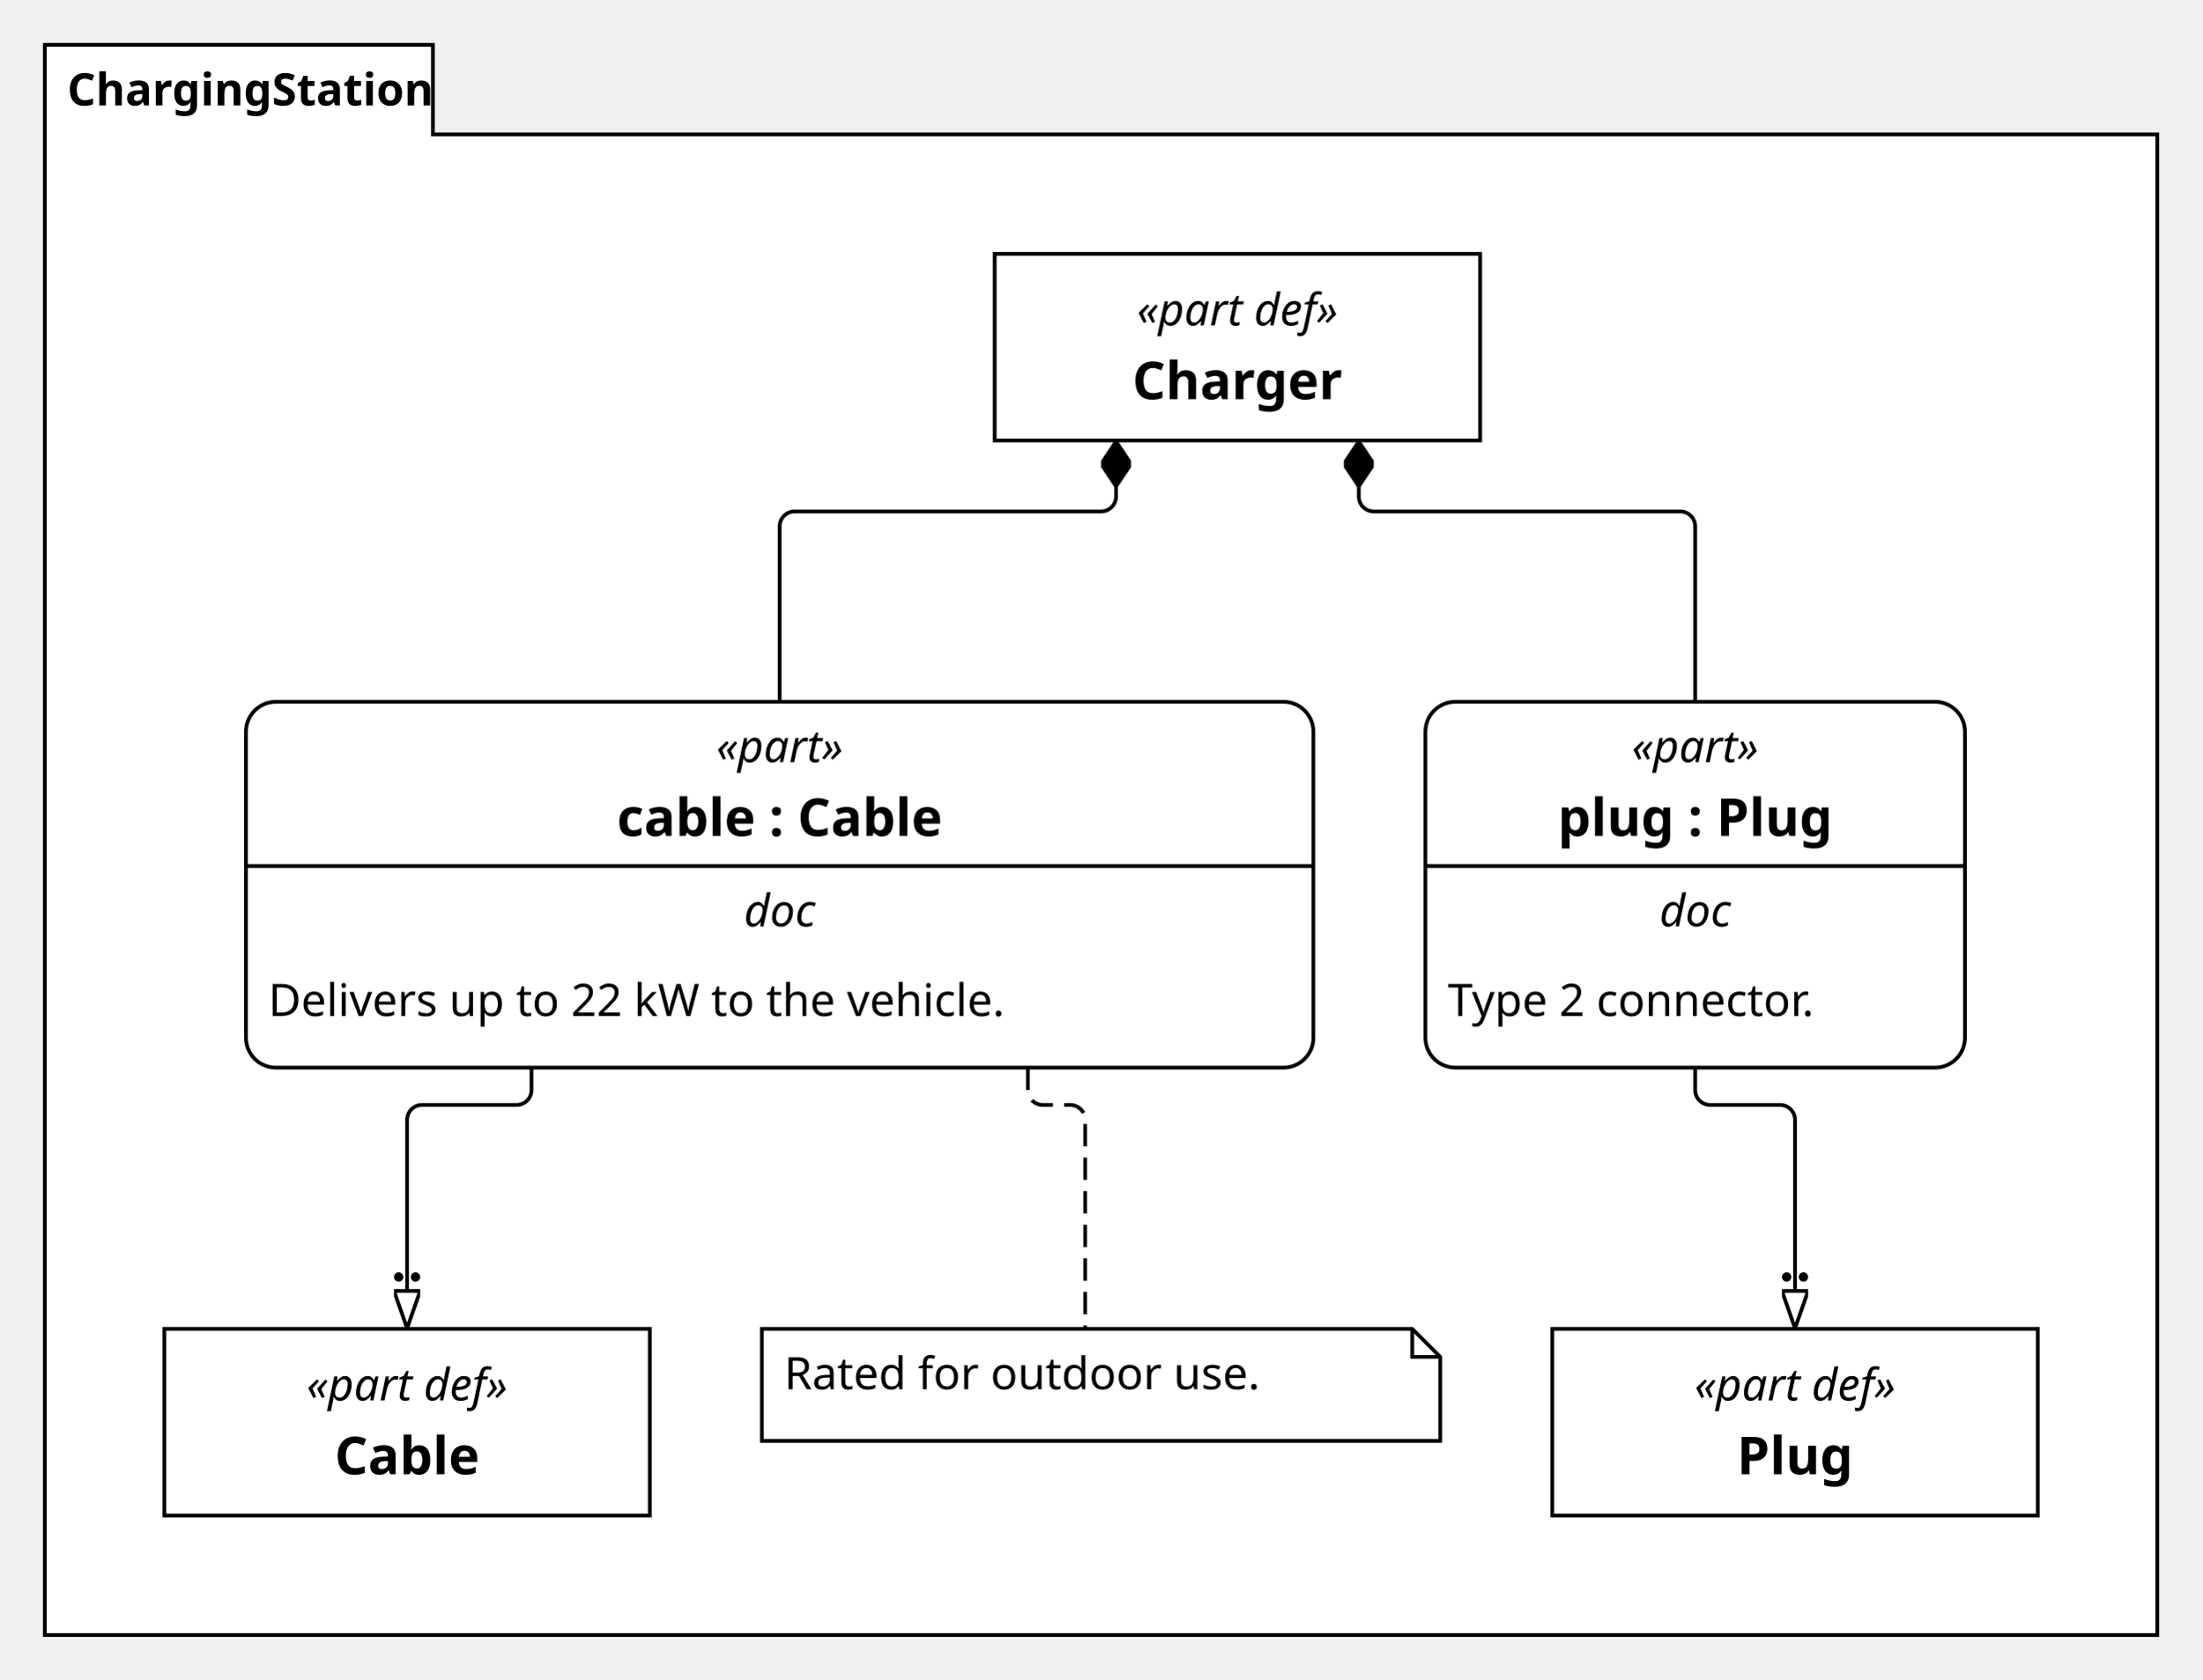
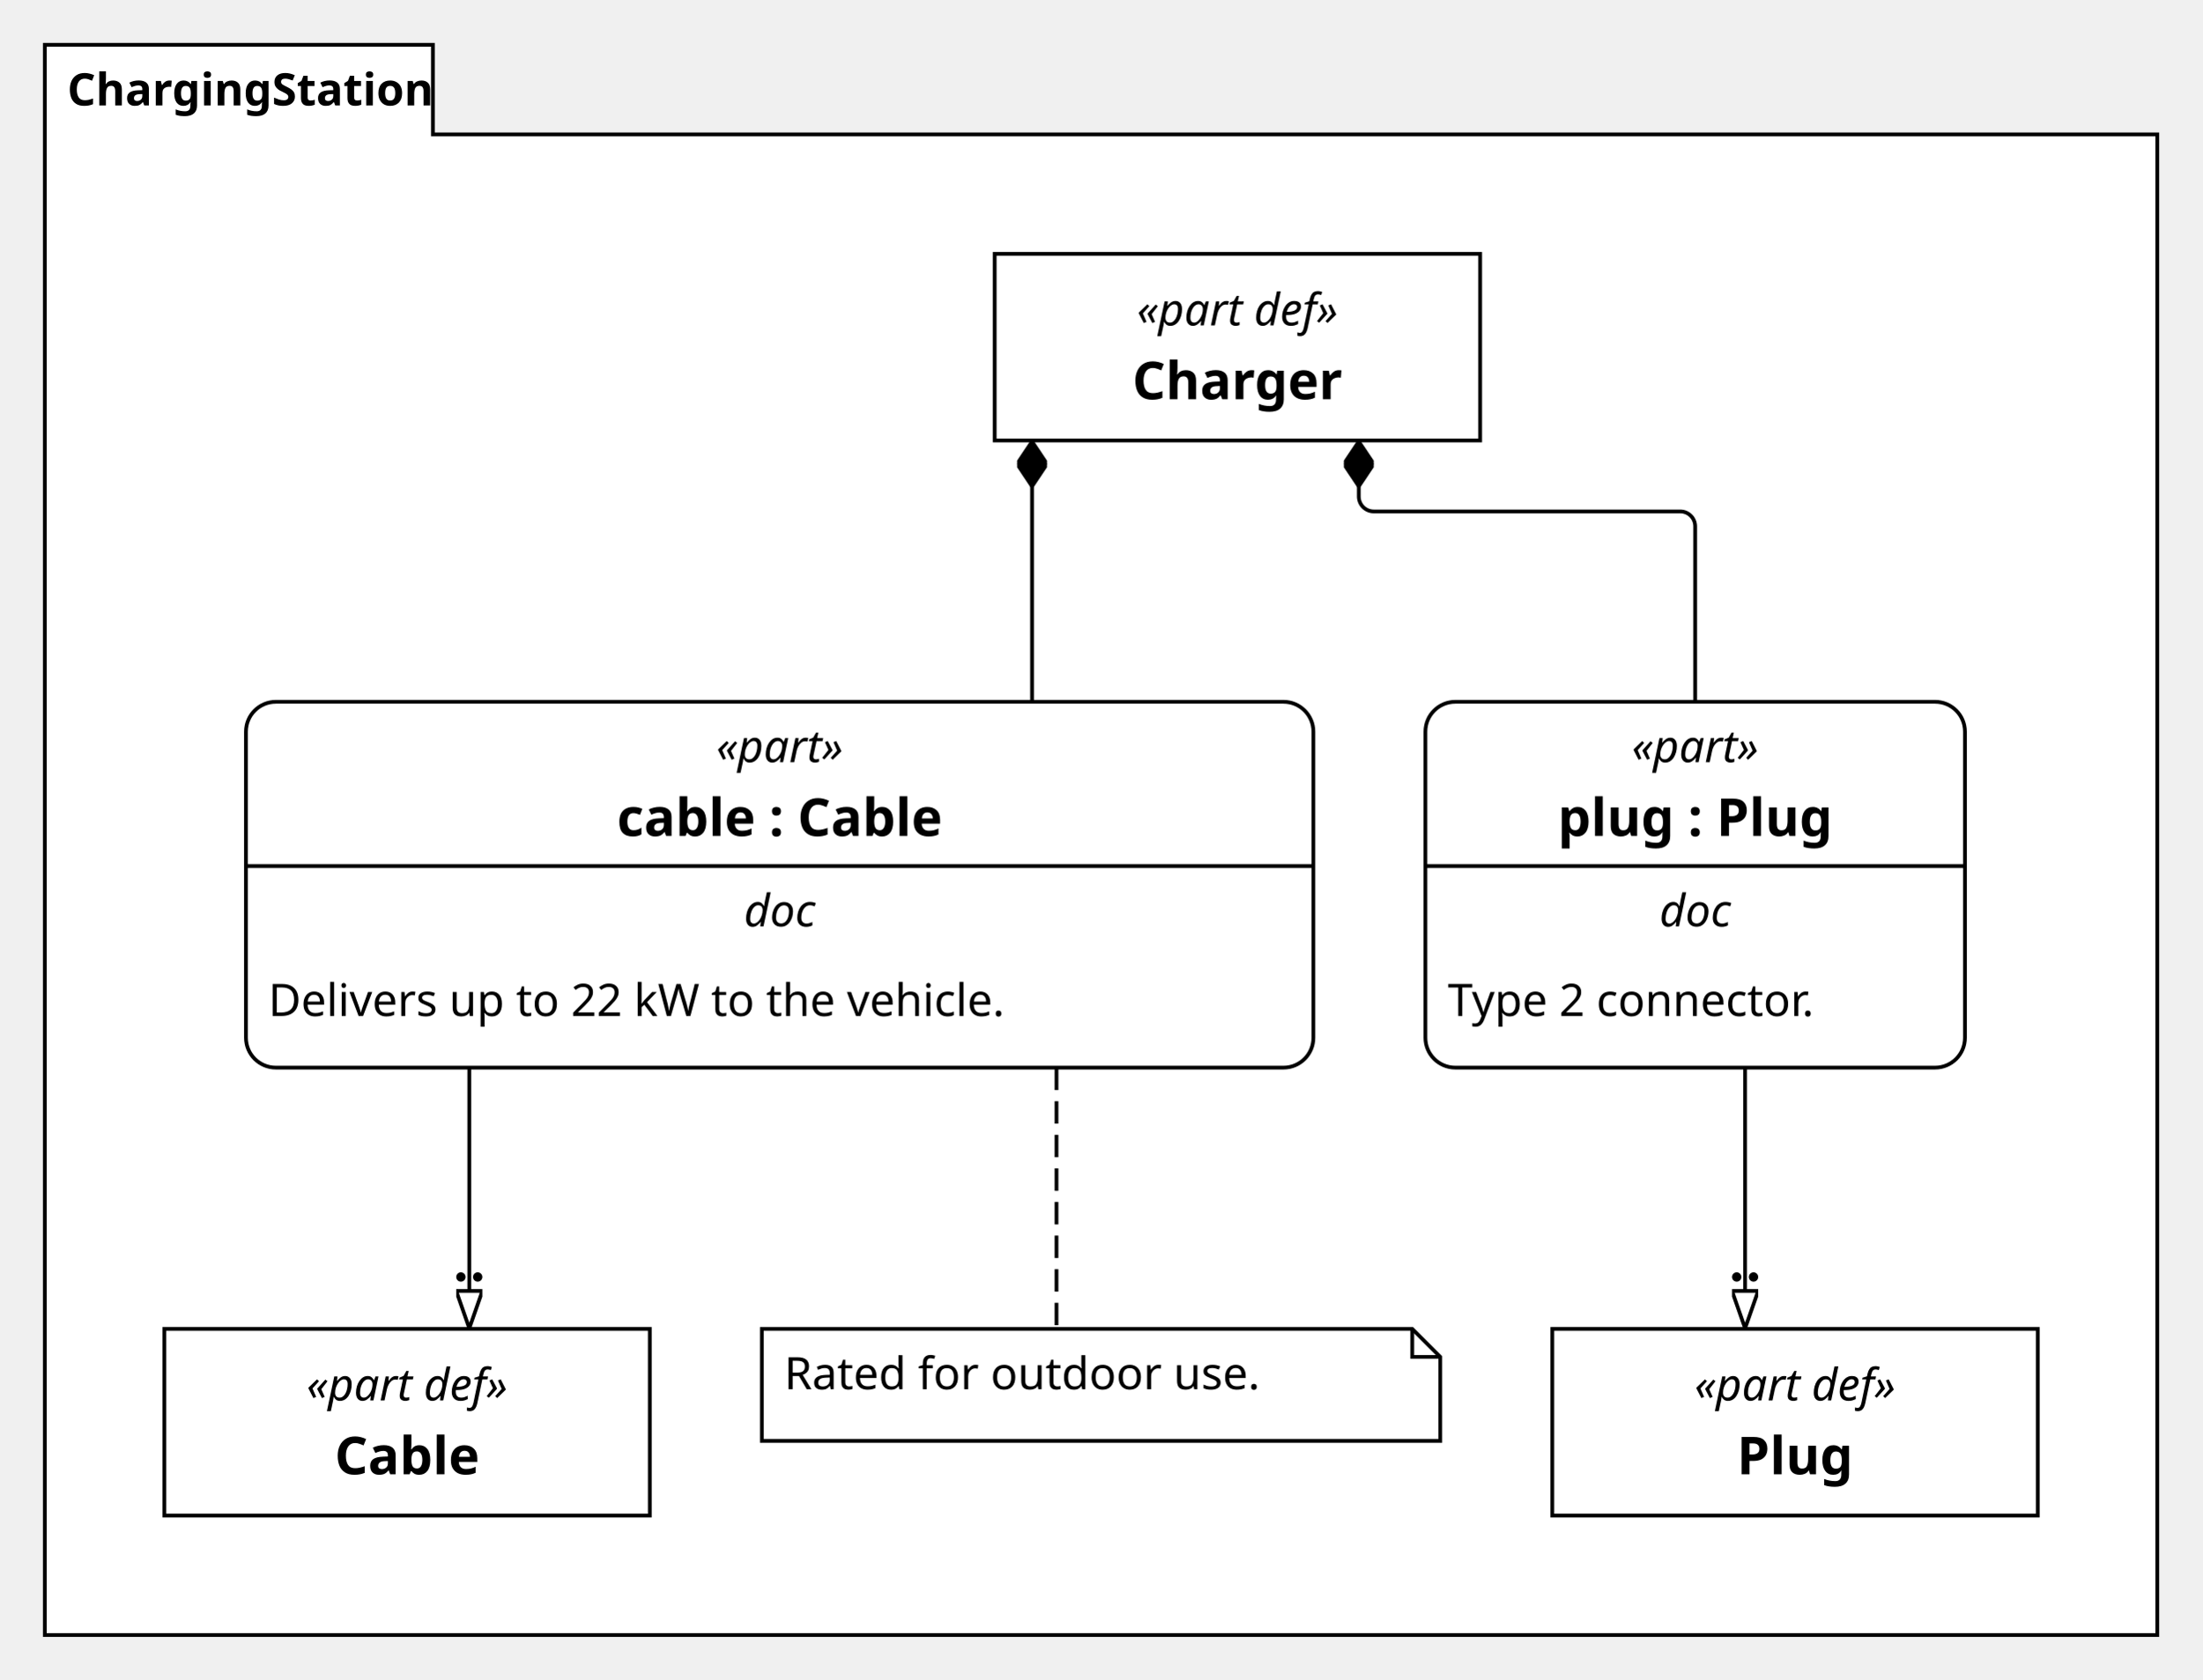
<svg xmlns="http://www.w3.org/2000/svg" width="589.68" height="450.00" viewBox="0 0 589.68 450.00">
  <defs>
    <marker id="line-end-open-chevron" markerWidth="10.165" markerHeight="7" refX="10.165" refY="3.5" orient="auto">
      <polyline points="0 0, 10 3.5, 0 7" fill="none" stroke="#000000" stroke-width="1.00" stroke-linejoin="bevel" />
    </marker>
    <marker id="line-end-hollow-triangle" markerWidth="10.165" markerHeight="7" refX="10.165" refY="3.5" orient="auto">
      <polygon points="0 0, 10 3.5, 0 7" fill="#FFFFFF" stroke="#000000" stroke-width="1.00" stroke-linejoin="bevel" />
    </marker>
    <marker id="line-end-filled-arrow" markerWidth="10.165" markerHeight="7" refX="10.165" refY="3.5" orient="auto">
      <polygon points="0 0, 10 3.5, 0 7" fill="#000000" stroke="#000000" stroke-width="1.00" stroke-linejoin="bevel" />
    </marker>
    <marker id="line-end-hollow-triangle-crossbar" markerWidth="14.665" markerHeight="7" refX="14.665" refY="3.5" orient="auto">
      <polygon points="4.5 0, 14.5 3.5, 4.5 7" fill="#FFFFFF" stroke="#000000" stroke-width="1.00" stroke-linejoin="bevel" />
      <line x1="1" y1="0" x2="1" y2="7" stroke="#000000" stroke-width="1.00" />
    </marker>
    <marker id="line-end-hollow-diamond" markerWidth="14" markerHeight="8" refX="13.277" refY="4" orient="auto">
      <polygon points="1 4, 7 0, 13 4, 7 8" fill="#FFFFFF" stroke="#000000" stroke-width="1.00" stroke-linejoin="bevel" />
    </marker>
    <marker id="line-end-filled-diamond" markerWidth="14" markerHeight="8" refX="13.277" refY="4" orient="auto">
      <polygon points="1 4, 7 0, 13 4, 7 8" fill="#000000" stroke="#000000" stroke-width="1.00" stroke-linejoin="bevel" />
    </marker>
    <marker id="line-end-circle" markerWidth="10" markerHeight="10" refX="9.5" refY="5" orient="auto">
      <circle cx="5" cy="5" r="4" fill="#FFFFFF" stroke="#000000" stroke-width="1.00" />
    </marker>
    <marker id="line-end-bar" markerWidth="4" markerHeight="12" refX="2.5" refY="6" orient="auto">
      <line x1="2" y1="0" x2="2" y2="12" stroke="#000000" stroke-width="1.00" />
    </marker>
    <marker id="line-end-hollow-triangle-two-dots" markerWidth="15.165" markerHeight="7" refX="15.165" refY="3.5" orient="auto">
      <polygon points="5 0, 15 3.5, 5 7" fill="#FFFFFF" stroke="#000000" stroke-width="1.00" stroke-linejoin="bevel" />
      <circle cx="1.25" cy="1.25" r="1.25" fill="#000000" />
      <circle cx="1.25" cy="5.75" r="1.25" fill="#000000" />
    </marker>
    <filter id="label-bg" x="-0.05" y="-0.05" width="1.1" height="1.1">
      <feFlood flood-color="#FFFFFF" />
      <feComposite in="SourceGraphic" operator="over" />
    </filter>
  </defs>
  <path d="M 12.00 36.00 L 12.00 12.00 L 115.92 12.00 L 115.92 36.00 L 577.68 36.00 L 577.68 438.00 L 12.00 438.00 Z" fill="#FFFFFF" stroke="#000000" stroke-width="1.00" />
  <text x="18.00" y="24.00" font-family="Noto Sans, sans-serif" font-size="12.00" font-weight="bold" fill="#000000" text-anchor="start" dominant-baseline="middle">ChargingStation</text>
  <rect x="44.00" y="356.00" width="130.00" height="50.00" fill="#FFFFFF" stroke="#000000" stroke-width="1.00" />
  <text x="109.00" y="371.00" font-family="Noto Sans, sans-serif" font-size="12.00" font-style="italic" fill="#000000" text-anchor="middle" dominant-baseline="middle">«part def»</text>
  <text x="109.00" y="390.00" font-family="Noto Sans, sans-serif" font-size="14.00" font-weight="bold" fill="#000000" text-anchor="middle" dominant-baseline="middle">Cable</text>
  <rect x="415.68" y="356.00" width="130.00" height="50.00" fill="#FFFFFF" stroke="#000000" stroke-width="1.00" />
  <text x="480.68" y="371.00" font-family="Noto Sans, sans-serif" font-size="12.00" font-style="italic" fill="#000000" text-anchor="middle" dominant-baseline="middle">«part def»</text>
  <text x="480.68" y="390.00" font-family="Noto Sans, sans-serif" font-size="14.00" font-weight="bold" fill="#000000" text-anchor="middle" dominant-baseline="middle">Plug</text>
  <rect x="266.36" y="68.00" width="130.00" height="50.00" fill="#FFFFFF" stroke="#000000" stroke-width="1.00" />
  <text x="331.36" y="83.00" font-family="Noto Sans, sans-serif" font-size="12.00" font-style="italic" fill="#000000" text-anchor="middle" dominant-baseline="middle">«part def»</text>
  <text x="331.36" y="102.00" font-family="Noto Sans, sans-serif" font-size="14.00" font-weight="bold" fill="#000000" text-anchor="middle" dominant-baseline="middle">Charger</text>
  <rect x="65.86" y="188.00" width="285.84" height="98.00" fill="#FFFFFF" stroke="#000000" stroke-width="1.00" rx="8.00" ry="8.00" />
  <text x="208.78" y="200.00" font-family="Noto Sans, sans-serif" font-size="12.00" font-style="italic" fill="#000000" text-anchor="middle" dominant-baseline="middle">«part»</text>
  <text x="208.78" y="219.00" font-family="Noto Sans, sans-serif" font-size="14.00" font-weight="bold" fill="#000000" text-anchor="middle" dominant-baseline="middle">cable : Cable</text>
  <line x1="65.86" y1="232.00" x2="351.70" y2="232.00" stroke="#000000" stroke-width="1.00" />
  <text x="208.78" y="244.00" font-family="Noto Sans, sans-serif" font-size="12.00" font-style="italic" fill="#000000" text-anchor="middle" dominant-baseline="middle">doc</text>
  <text x="71.86" y="268.00" font-family="Noto Sans, sans-serif" font-size="12.00" fill="#000000" text-anchor="start" dominant-baseline="middle">Delivers up to 22 kW to the vehicle.</text>
  <path d="M 204.00 356.00 L 378.18 356.00 L 385.68 363.50 L 385.68 386.00 L 204.00 386.00 Z" fill="#FFFFFF" stroke="#000000" stroke-width="1.00" />
  <path d="M 378.18 356.00 L 378.18 363.50 L 385.68 363.50" fill="none" stroke="#000000" stroke-width="1.00" />
  <text x="210.00" y="368.00" font-family="Noto Sans, sans-serif" font-size="12.00" fill="#000000" text-anchor="start" dominant-baseline="middle">Rated for outdoor use.</text>
  <rect x="381.70" y="188.00" width="144.48" height="98.00" fill="#FFFFFF" stroke="#000000" stroke-width="1.00" rx="8.00" ry="8.00" />
  <text x="453.94" y="200.00" font-family="Noto Sans, sans-serif" font-size="12.00" font-style="italic" fill="#000000" text-anchor="middle" dominant-baseline="middle">«part»</text>
  <text x="453.94" y="219.00" font-family="Noto Sans, sans-serif" font-size="14.00" font-weight="bold" fill="#000000" text-anchor="middle" dominant-baseline="middle">plug : Plug</text>
  <line x1="381.70" y1="232.00" x2="526.18" y2="232.00" stroke="#000000" stroke-width="1.00" />
  <text x="453.94" y="244.00" font-family="Noto Sans, sans-serif" font-size="12.00" font-style="italic" fill="#000000" text-anchor="middle" dominant-baseline="middle">doc</text>
  <text x="387.70" y="268.00" font-family="Noto Sans, sans-serif" font-size="12.00" fill="#000000" text-anchor="start" dominant-baseline="middle">Type 2 connector.</text>
-   <path d="M 275.24 286.00 L 275.24 292.00 A 4.00 4.00 0 0 0 279.24 296.00 L 286.59 296.00 A 4.00 4.00 0 0 1 290.59 300.00 L 290.59 356.00" fill="none" stroke="#000000" stroke-width="1.00" stroke-dasharray="6 3" />
-   <path d="M 208.78 188.00 L 208.78 141.00 A 4.00 4.00 0 0 1 212.78 137.00 L 294.86 137.00 A 4.00 4.00 0 0 0 298.86 133.00 L 298.86 118.00" fill="none" stroke="#000000" stroke-width="1.00" marker-end="url(#line-end-filled-diamond)" />
-   <path d="M 142.32 286.00 L 142.32 292.00 A 4.00 4.00 0 0 1 138.32 296.00 L 113.00 296.00 A 4.00 4.00 0 0 0 109.00 300.00 L 109.00 356.00" fill="none" stroke="#000000" stroke-width="1.00" marker-end="url(#line-end-hollow-triangle-two-dots)" />
+   <path d="M 282.91 286.00 L 282.91 356.00" fill="none" stroke="#000000" stroke-width="1.00" stroke-dasharray="6 3" />
+   <path d="M 276.36 188.00 L 276.36 118.00" fill="none" stroke="#000000" stroke-width="1.00" marker-end="url(#line-end-filled-diamond)" />
+   <path d="M 125.66 286.00 L 125.66 356.00" fill="none" stroke="#000000" stroke-width="1.00" marker-end="url(#line-end-hollow-triangle-two-dots)" />
  <path d="M 453.94 188.00 L 453.94 141.00 A 4.00 4.00 0 0 0 449.94 137.00 L 367.86 137.00 A 4.00 4.00 0 0 1 363.86 133.00 L 363.86 118.00" fill="none" stroke="#000000" stroke-width="1.00" marker-end="url(#line-end-filled-diamond)" />
-   <path d="M 453.94 286.00 L 453.94 292.00 A 4.00 4.00 0 0 0 457.94 296.00 L 476.68 296.00 A 4.00 4.00 0 0 1 480.68 300.00 L 480.68 356.00" fill="none" stroke="#000000" stroke-width="1.00" marker-end="url(#line-end-hollow-triangle-two-dots)" />
+   <path d="M 467.31 286.00 L 467.31 356.00" fill="none" stroke="#000000" stroke-width="1.00" marker-end="url(#line-end-hollow-triangle-two-dots)" />
</svg>
